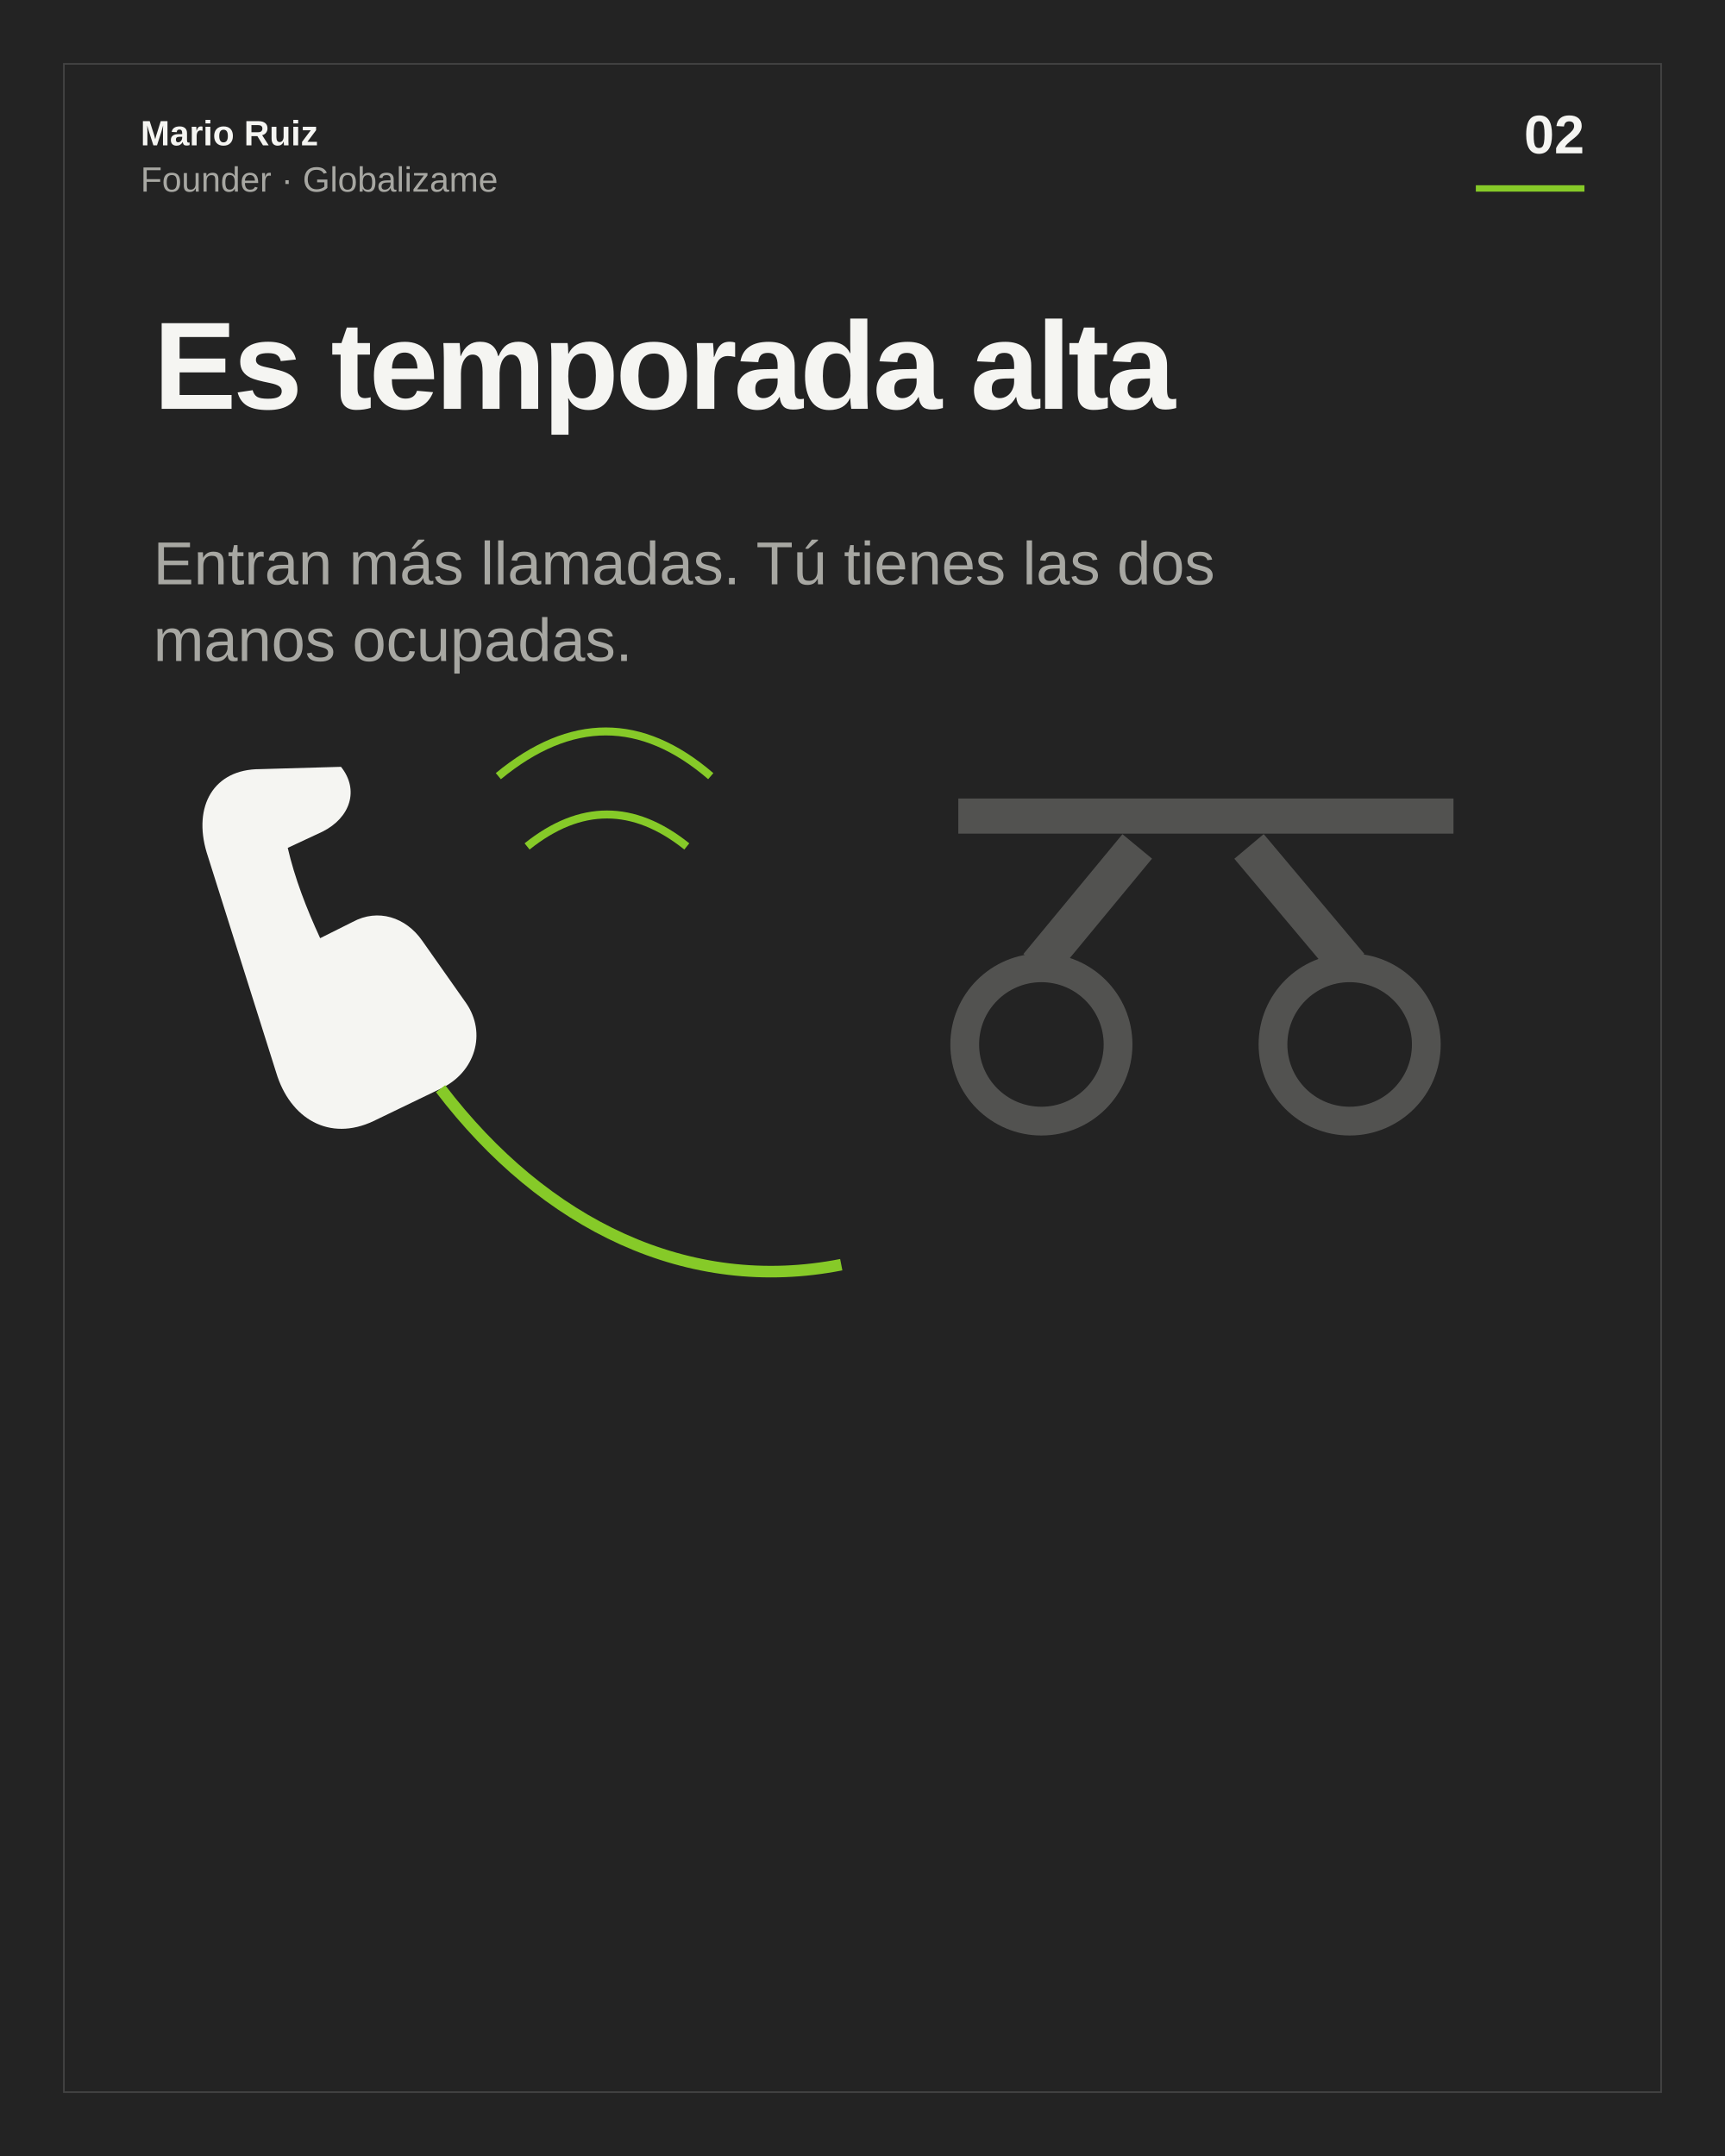
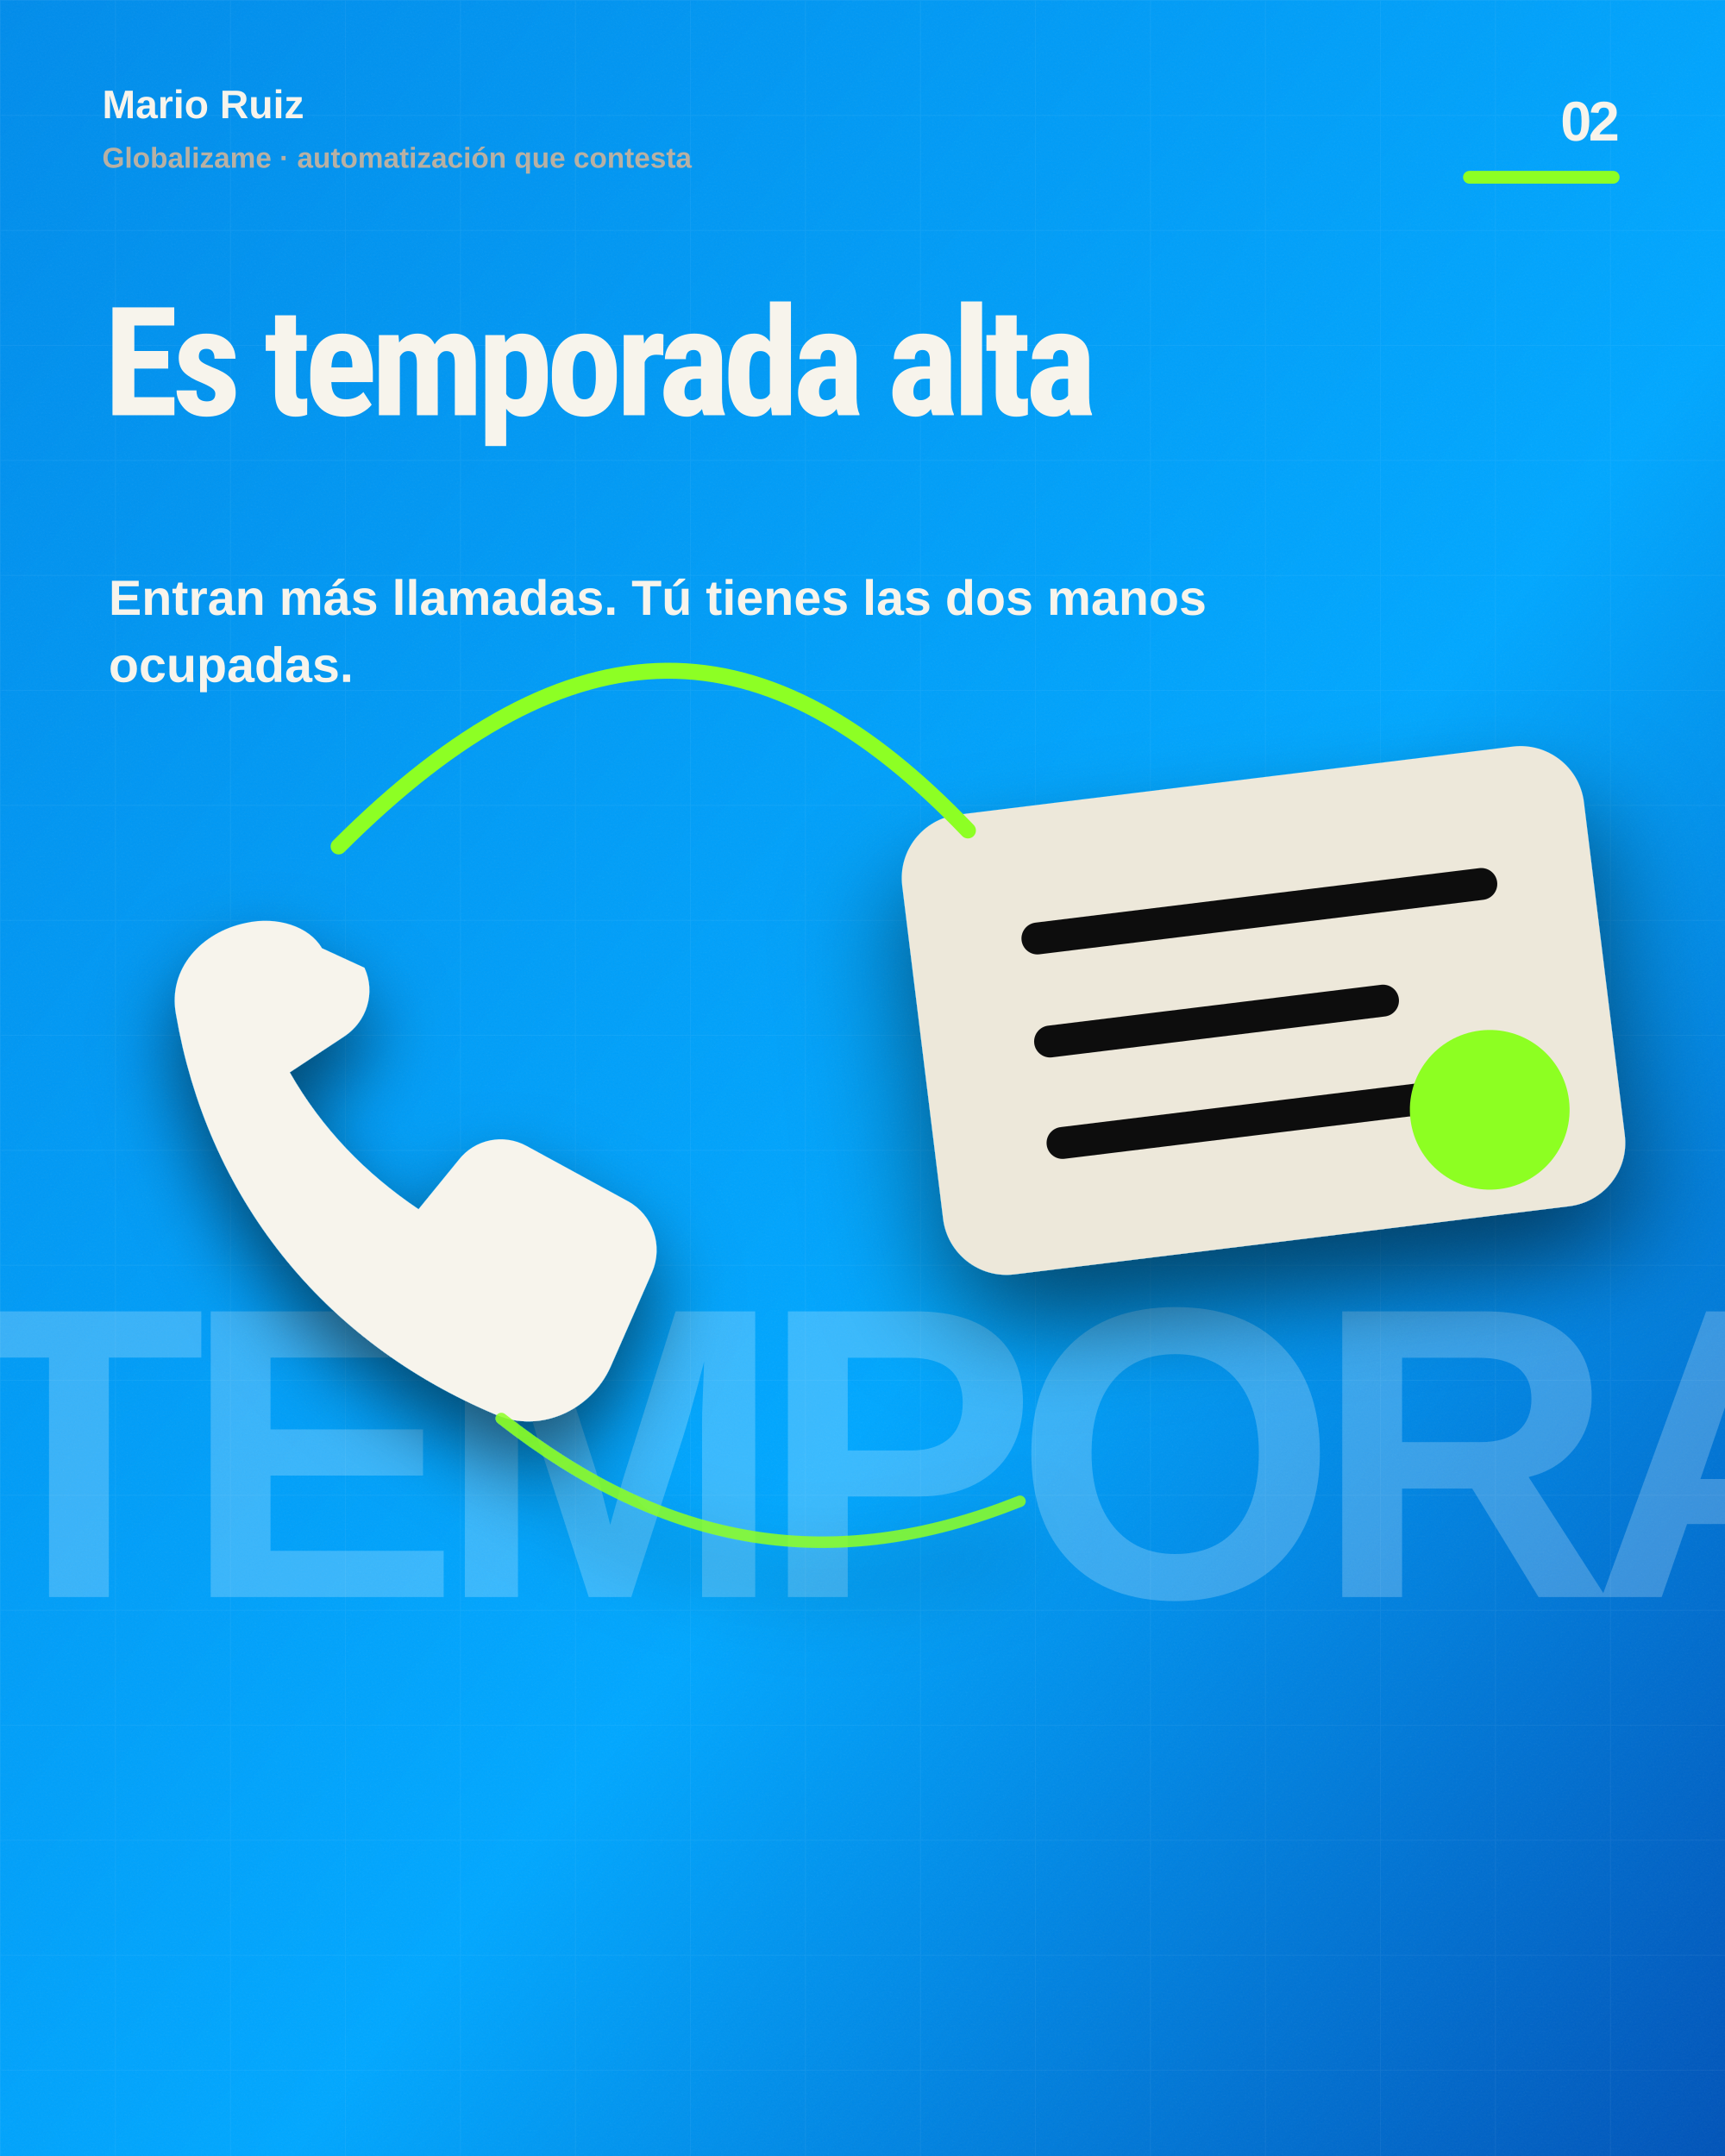
- <svg xmlns="http://www.w3.org/2000/svg" width="1080" height="1350" viewBox="0 0 1080 1350">
+ <svg xmlns="http://www.w3.org/2000/svg" width="1080" height="1350" viewBox="0 0 1080 1350" fill="#F7F4EC">
+   <defs>
+     <radialGradient id="glow" cx="50%" cy="42%" r="70%">
+       <stop offset="0%" stop-color="#8DFF24" stop-opacity=".55" />
+       <stop offset="42%" stop-color="#6129FF" stop-opacity=".24" />
+       <stop offset="100%" stop-color="#070707" stop-opacity="0" />
+     </radialGradient>
+     <linearGradient id="blueDrench" x1="0" y1="0" x2="1" y2="1">
+       <stop offset="0%" stop-color="#008CEB" />
+       <stop offset="58%" stop-color="#00A7FF" />
+       <stop offset="100%" stop-color="#0053B8" />
+     </linearGradient>
+     <linearGradient id="paperFade" x1="0" y1="0" x2="0" y2="1">
+       <stop offset="0%" stop-color="#F8F6EF" />
+       <stop offset="100%" stop-color="#D9D1C4" />
+     </linearGradient>
+     <filter id="softShadow" x="-30%" y="-30%" width="160%" height="160%">
+       <feDropShadow dx="0" dy="34" stdDeviation="34" flood-color="#000" flood-opacity=".55" />
+     </filter>
+     <filter id="hardShadow" x="-20%" y="-20%" width="150%" height="150%">
+       <feDropShadow dx="18" dy="24" stdDeviation="0" flood-color="#000" flood-opacity=".25" />
+     </filter>
+     <filter id="grain">
+       <feTurbulence type="fractalNoise" baseFrequency=".9" numOctaves="3" seed="12" />
+       <feColorMatrix type="saturate" values="0" />
+       <feComponentTransfer>
+         <feFuncA type="table" tableValues="0 .12" />
+       </feComponentTransfer>
+     </filter>
+     <pattern id="grid" width="72" height="72" patternUnits="userSpaceOnUse">
+       <path d="M72 0H0V72" fill="none" stroke="#FFFFFF" stroke-opacity=".12" stroke-width="1" />
+     </pattern>
+   </defs>
  <style>
-   .display{font-family:"Aptos Display",Arial,sans-serif;font-weight:800;letter-spacing:-3px;fill:#F5F5F2}
-   .headline{font-family:"Aptos Display",Arial,sans-serif;font-weight:750;letter-spacing:-2px;fill:#F5F5F2}
-   .body{font-family:Aptos,Arial,sans-serif;font-weight:500;fill:#F5F5F2}
-   .meta{font-family:Aptos,Arial,sans-serif;font-size:22px;font-weight:500;fill:#F5F5F2}
-   .strong{font-weight:700}.muted{fill:#A7A7A2}.green{fill:#86CA28}
-   .count{font-family:"Aptos Display",Arial,sans-serif;font-size:34px;font-weight:800;fill:#F5F5F2}
-   .source{font-family:Aptos,Arial,sans-serif;font-size:19px;fill:#A7A7A2}
-   .line{stroke:#86CA28;stroke-width:5;fill:none}.dim{stroke:#444444;stroke-width:4;fill:none}
+     .display{font-family:"Arial Black","Impact","Aptos Display",Arial,sans-serif;font-weight:900;letter-spacing:-.055em}
+     .condensed{font-family:"Arial Narrow","Roboto Condensed","Aptos",Arial,sans-serif;font-weight:900;letter-spacing:-.04em}
+     .body{font-family:Aptos,Arial,sans-serif;font-weight:600}
+     .small{font-family:Aptos,Arial,sans-serif;font-weight:700}
+     .accent{fill:#8DFF24}
+     .dark{fill:#070707}
+     .paper{fill:#EDE8DA}
+     .stroke{stroke:#8DFF24;stroke-width:10;fill:none;stroke-linecap:round;stroke-linejoin:round}
  </style>
-   <rect width="1080" height="1350" fill="#232323" />
-   <rect x="40" y="40" width="1000" height="1270" fill="none" stroke="#444444" />
-   <text x="88" y="91" class="meta strong">Mario Ruiz</text>
-   <text x="88" y="120" class="meta muted">Founder · Globalizame</text>
-   <text x="992" y="96" text-anchor="end" class="count">02</text>
-   <rect x="924" y="116" width="68" height="4" fill="#86CA28" />
-   <text x="96" y="256" text-anchor="start" class="headline" font-size="78">Es temporada alta</text>
-   <text x="96" y="365.88" class="body muted" font-size="38">
-     <tspan x="96" dy="0">Entran más llamadas. Tú tienes las dos</tspan>
-     <tspan x="96" dy="48">manos ocupadas.</tspan>
+   <rect width="1080" height="1350" fill="url(#blueDrench)" />
+   <rect width="1080" height="1350" fill="url(#grid)" opacity=".42" />
+   <rect width="1080" height="1350" filter="url(#grain)" opacity=".45" />
+   <g>
+     <text x="64" y="74" class="body" font-size="25" fill="#F7F4EC">Mario Ruiz</text>
+     <text x="64" y="105" class="small" font-size="18" fill="#B8B0A3">Globalizame · automatización que contesta</text>
+     <text x="1014" y="88" text-anchor="end" class="display" font-size="35" fill="#F7F4EC">02</text>
+     <rect x="916" y="107" width="98" height="8" rx="4" fill="#8DFF24" />
+   </g>
+   <text x="65" y="260" class="condensed" font-size="95" fill="#F7F4EC">Es temporada alta</text>
+   <text x="68" y="385" class="body" font-size="31" fill="#F7F4EC">
+     <tspan x="68" dy="0">Entran más llamadas. Tú tienes las dos manos</tspan>
+     <tspan x="68" dy="42">ocupadas.</tspan>
  </text>
-   <g transform="translate(112 470) scale(1.45)">
-     <path d="M35 8 C15 8 6 24 12 44 L42 139 C48 159 65 169 84 160 L113 146 C128 139 133 122 124 109 L105 82 C98 72 86 68 75 74 L61 81 C55 68 50 55 47 42 L62 35 C74 29 78 17 70 7 Z" fill="#F5F5F2" />
-     <path d="M113 146 C158 205 220 235 286 222" class="line" />
+   <g opacity=".22">
+     <text x="-30" y="1000" class="display" font-size="260" fill="#fff">TEMPORADA</text>
  </g>
-   <g opacity=".36" transform="translate(600 500)">
-     <rect x="0" y="0" width="310" height="22" fill="#A7A7A2" />
-     <circle cx="52" cy="154" r="48" fill="none" stroke="#A7A7A2" stroke-width="18" />
-     <circle cx="245" cy="154" r="48" fill="none" stroke="#A7A7A2" stroke-width="18" />
-     <path d="M50 105 L112 30 M245 105 L182 30" stroke="#A7A7A2" stroke-width="24" />
+   <g transform="translate(95 575) scale(0.72)" filter="url(#softShadow)">
+     <path d="M82 4C43 12 14 44 21 83c27 158 126 285 279 349 38 16 82-4 99-42l36-82c10-23 1-50-21-62l-88-48c-20-11-45-6-59 12l-35 43c-46-31-84-70-112-119l47-31c20-13 28-38 18-60L148 26C137 7 109-2 82 4Z" fill="#F7F4EC" />
+     <path d="M304 435C448 548 592 572 755 507" class="stroke" opacity=".85" />
  </g>
-   <path d="M312 486 Q380 430 445 486 M330 530 Q380 490 430 530" class="line" />
+   <g transform="translate(560 515) rotate(-7)" filter="url(#softShadow)">
+     <rect x="0" y="0" width="430" height="290" rx="40" fill="#EDE8DA" />
+     <path d="M80 83h280M80 148h210M80 212h250" stroke="#111" stroke-width="20" stroke-linecap="round" />
+     <circle cx="348" cy="224" r="50" fill="#8DFF24" />
+   </g>
+   <path d="M212 530C360 382 480 388 606 520" class="stroke" />
</svg>
